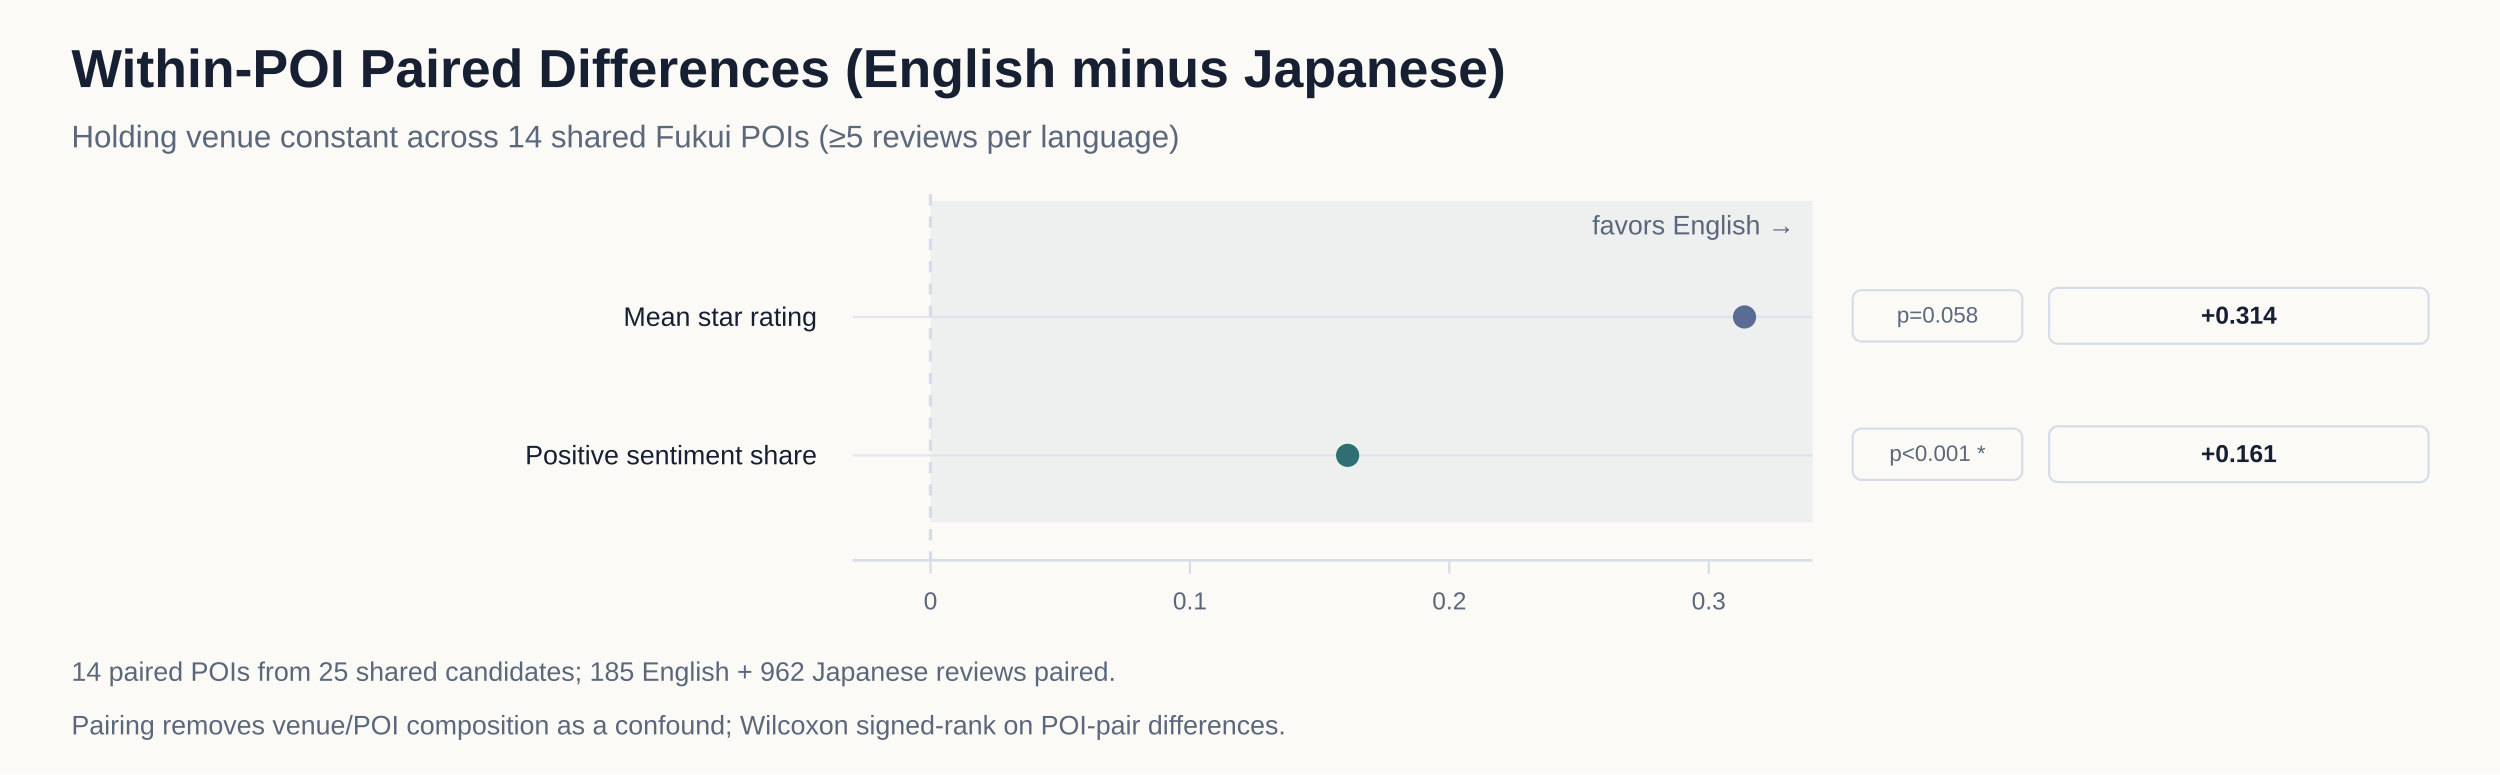
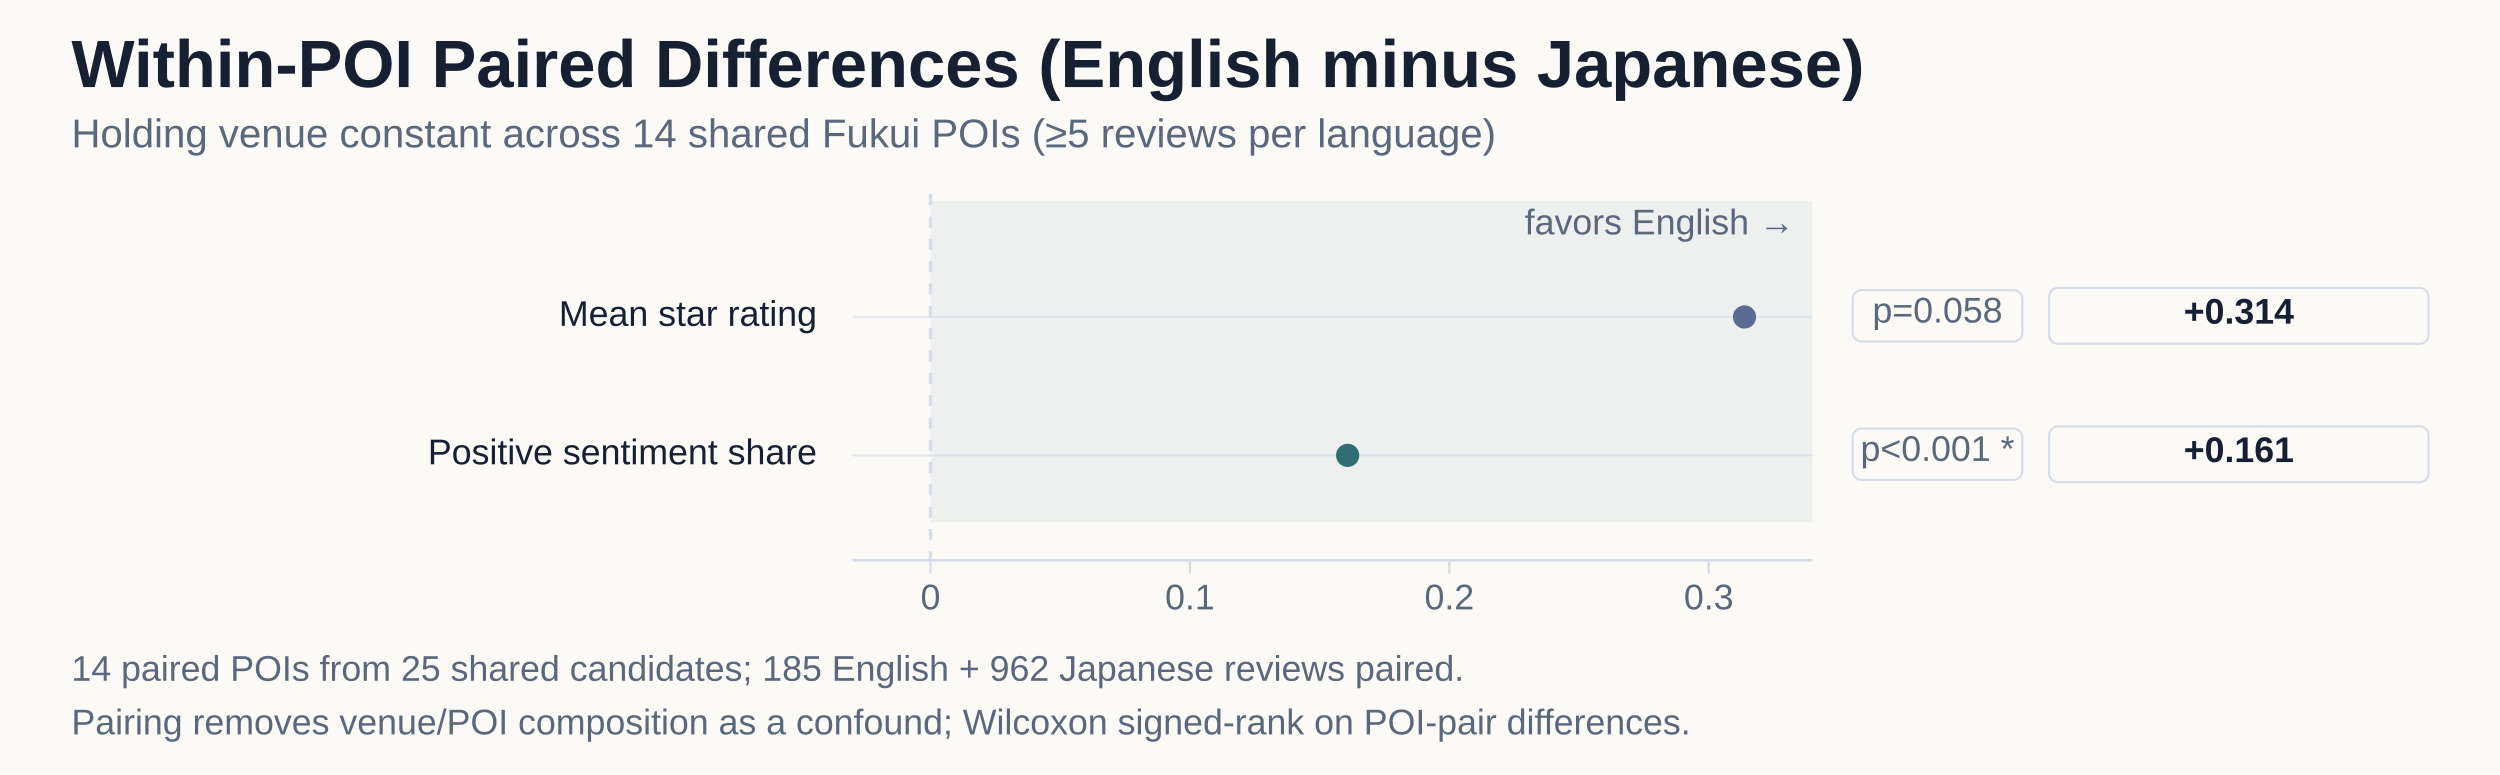
<svg xmlns="http://www.w3.org/2000/svg" width="1120" height="347" viewBox="0 0 1120 347">
  <rect width="100%" height="100%" fill="#fbfaf7" />
-   <text x="32.00" y="39.00" text-anchor="start" font-family="Arial, sans-serif" font-size="24" font-weight="700" fill="#172033">Within-POI Paired Differences (English minus Japanese)</text>
-   <text x="32.00" y="66.00" text-anchor="start" font-family="Arial, sans-serif" font-size="14" font-weight="400" fill="#5b677a">Holding venue constant across 14 shared Fukui POIs (≥5 reviews per language)</text>
+   <text x="32.00" y="39.00" text-anchor="start" font-family="Arial, sans-serif" font-size="30" font-weight="700" fill="#172033">Within-POI Paired Differences (English minus Japanese)</text>
+   <text x="32.00" y="66.00" text-anchor="start" font-family="Arial, sans-serif" font-size="18" font-weight="400" fill="#5b677a">Holding venue constant across 14 shared Fukui POIs (≥5 reviews per language)</text>
  <rect x="416.86" y="90.00" width="395.14" height="144.00" fill="#2f6f73" opacity="0.07" />
  <line x1="416.86" x2="416.86" y1="87.00" y2="251.00" stroke="#d7dde8" stroke-width="1.5" stroke-dasharray="5 5" />
-   <text x="804.00" y="105.00" text-anchor="end" font-family="Arial, sans-serif" font-size="12" font-weight="400" fill="#5b677a">favors English →</text>
-   <text x="366.00" y="146.00" text-anchor="end" font-family="Arial, sans-serif" font-size="12" font-weight="400" fill="#172033">Mean star rating</text>
+   <text x="804.00" y="105.00" text-anchor="end" font-family="Arial, sans-serif" font-size="16" font-weight="400" fill="#5b677a">favors English →</text>
+   <text x="366.00" y="146.00" text-anchor="end" font-family="Arial, sans-serif" font-size="16" font-weight="400" fill="#172033">Mean star rating</text>
  <line x1="382.00" x2="812.00" y1="142.00" y2="142.00" stroke="#d7dde8" stroke-width="1" opacity="0.65" />
  <circle cx="781.54" cy="142.00" r="5.2" fill="#5b6c94" />
  <rect x="830.00" y="130.00" width="76.00" height="23.00" rx="4" fill="#fbfaf7" stroke="#d7dde8" stroke-width="1" />
-   <text x="868.00" y="144.50" text-anchor="middle" font-family="Arial, sans-serif" font-size="10" font-weight="400" fill="#5b677a">p=0.058</text>
+   <text x="868.00" y="144.50" text-anchor="middle" font-family="Arial, sans-serif" font-size="16" font-weight="400" fill="#5b677a">p=0.058</text>
  <rect x="918.00" y="129.00" width="170.00" height="25.00" rx="4" fill="#fbfaf7" stroke="#d7dde8" stroke-width="1" />
-   <text x="1003.00" y="145.00" text-anchor="middle" font-family="Arial, sans-serif" font-size="11" font-weight="700" fill="#172033">+0.314</text>
-   <text x="366.00" y="208.00" text-anchor="end" font-family="Arial, sans-serif" font-size="12" font-weight="400" fill="#172033">Positive sentiment share</text>
+   <text x="1003.00" y="145.00" text-anchor="middle" font-family="Arial, sans-serif" font-size="16" font-weight="700" fill="#172033">+0.314</text>
+   <text x="366.00" y="208.00" text-anchor="end" font-family="Arial, sans-serif" font-size="16" font-weight="400" fill="#172033">Positive sentiment share</text>
  <line x1="382.00" x2="812.00" y1="204.00" y2="204.00" stroke="#d7dde8" stroke-width="1" opacity="0.65" />
  <circle cx="603.74" cy="204.00" r="5.2" fill="#2f6f73" />
  <rect x="830.00" y="192.00" width="76.00" height="23.00" rx="4" fill="#fbfaf7" stroke="#d7dde8" stroke-width="1" />
-   <text x="868.00" y="206.50" text-anchor="middle" font-family="Arial, sans-serif" font-size="10" font-weight="400" fill="#5b677a">p&lt;0.001 *</text>
+   <text x="868.00" y="206.50" text-anchor="middle" font-family="Arial, sans-serif" font-size="16" font-weight="400" fill="#5b677a">p&lt;0.001 *</text>
  <rect x="918.00" y="191.00" width="170.00" height="25.00" rx="4" fill="#fbfaf7" stroke="#d7dde8" stroke-width="1" />
-   <text x="1003.00" y="207.00" text-anchor="middle" font-family="Arial, sans-serif" font-size="11" font-weight="700" fill="#172033">+0.161</text>
+   <text x="1003.00" y="207.00" text-anchor="middle" font-family="Arial, sans-serif" font-size="16" font-weight="700" fill="#172033">+0.161</text>
  <line x1="382.00" x2="812.00" y1="251.00" y2="251.00" stroke="#d7dde8" stroke-width="1.2" />
  <line x1="416.86" x2="416.86" y1="251.00" y2="257.00" stroke="#d7dde8" stroke-width="1" />
-   <text x="416.86" y="273.00" text-anchor="middle" font-family="Arial, sans-serif" font-size="11" font-weight="400" fill="#5b677a">0</text>
+   <text x="416.86" y="273.00" text-anchor="middle" font-family="Arial, sans-serif" font-size="16" font-weight="400" fill="#5b677a">0</text>
  <line x1="533.08" x2="533.08" y1="251.00" y2="257.00" stroke="#d7dde8" stroke-width="1" />
-   <text x="533.08" y="273.00" text-anchor="middle" font-family="Arial, sans-serif" font-size="11" font-weight="400" fill="#5b677a">0.1</text>
+   <text x="533.08" y="273.00" text-anchor="middle" font-family="Arial, sans-serif" font-size="16" font-weight="400" fill="#5b677a">0.1</text>
  <line x1="649.30" x2="649.30" y1="251.00" y2="257.00" stroke="#d7dde8" stroke-width="1" />
-   <text x="649.30" y="273.00" text-anchor="middle" font-family="Arial, sans-serif" font-size="11" font-weight="400" fill="#5b677a">0.2</text>
+   <text x="649.30" y="273.00" text-anchor="middle" font-family="Arial, sans-serif" font-size="16" font-weight="400" fill="#5b677a">0.2</text>
  <line x1="765.51" x2="765.51" y1="251.00" y2="257.00" stroke="#d7dde8" stroke-width="1" />
-   <text x="765.51" y="273.00" text-anchor="middle" font-family="Arial, sans-serif" font-size="11" font-weight="400" fill="#5b677a">0.3</text>
-   <text x="32.00" y="305.00" text-anchor="start" font-family="Arial, sans-serif" font-size="12" font-weight="400" fill="#5b677a">14 paired POIs from 25 shared candidates; 185 English + 962 Japanese reviews paired.</text>
-   <text x="32.00" y="329.00" text-anchor="start" font-family="Arial, sans-serif" font-size="12" font-weight="400" fill="#5b677a">Pairing removes venue/POI composition as a confound; Wilcoxon signed-rank on POI-pair differences.</text>
+   <text x="765.51" y="273.00" text-anchor="middle" font-family="Arial, sans-serif" font-size="16" font-weight="400" fill="#5b677a">0.3</text>
+   <text x="32.00" y="305.00" text-anchor="start" font-family="Arial, sans-serif" font-size="16" font-weight="400" fill="#5b677a">14 paired POIs from 25 shared candidates; 185 English + 962 Japanese reviews paired.</text>
+   <text x="32.00" y="329.00" text-anchor="start" font-family="Arial, sans-serif" font-size="16" font-weight="400" fill="#5b677a">Pairing removes venue/POI composition as a confound; Wilcoxon signed-rank on POI-pair differences.</text>
</svg>
